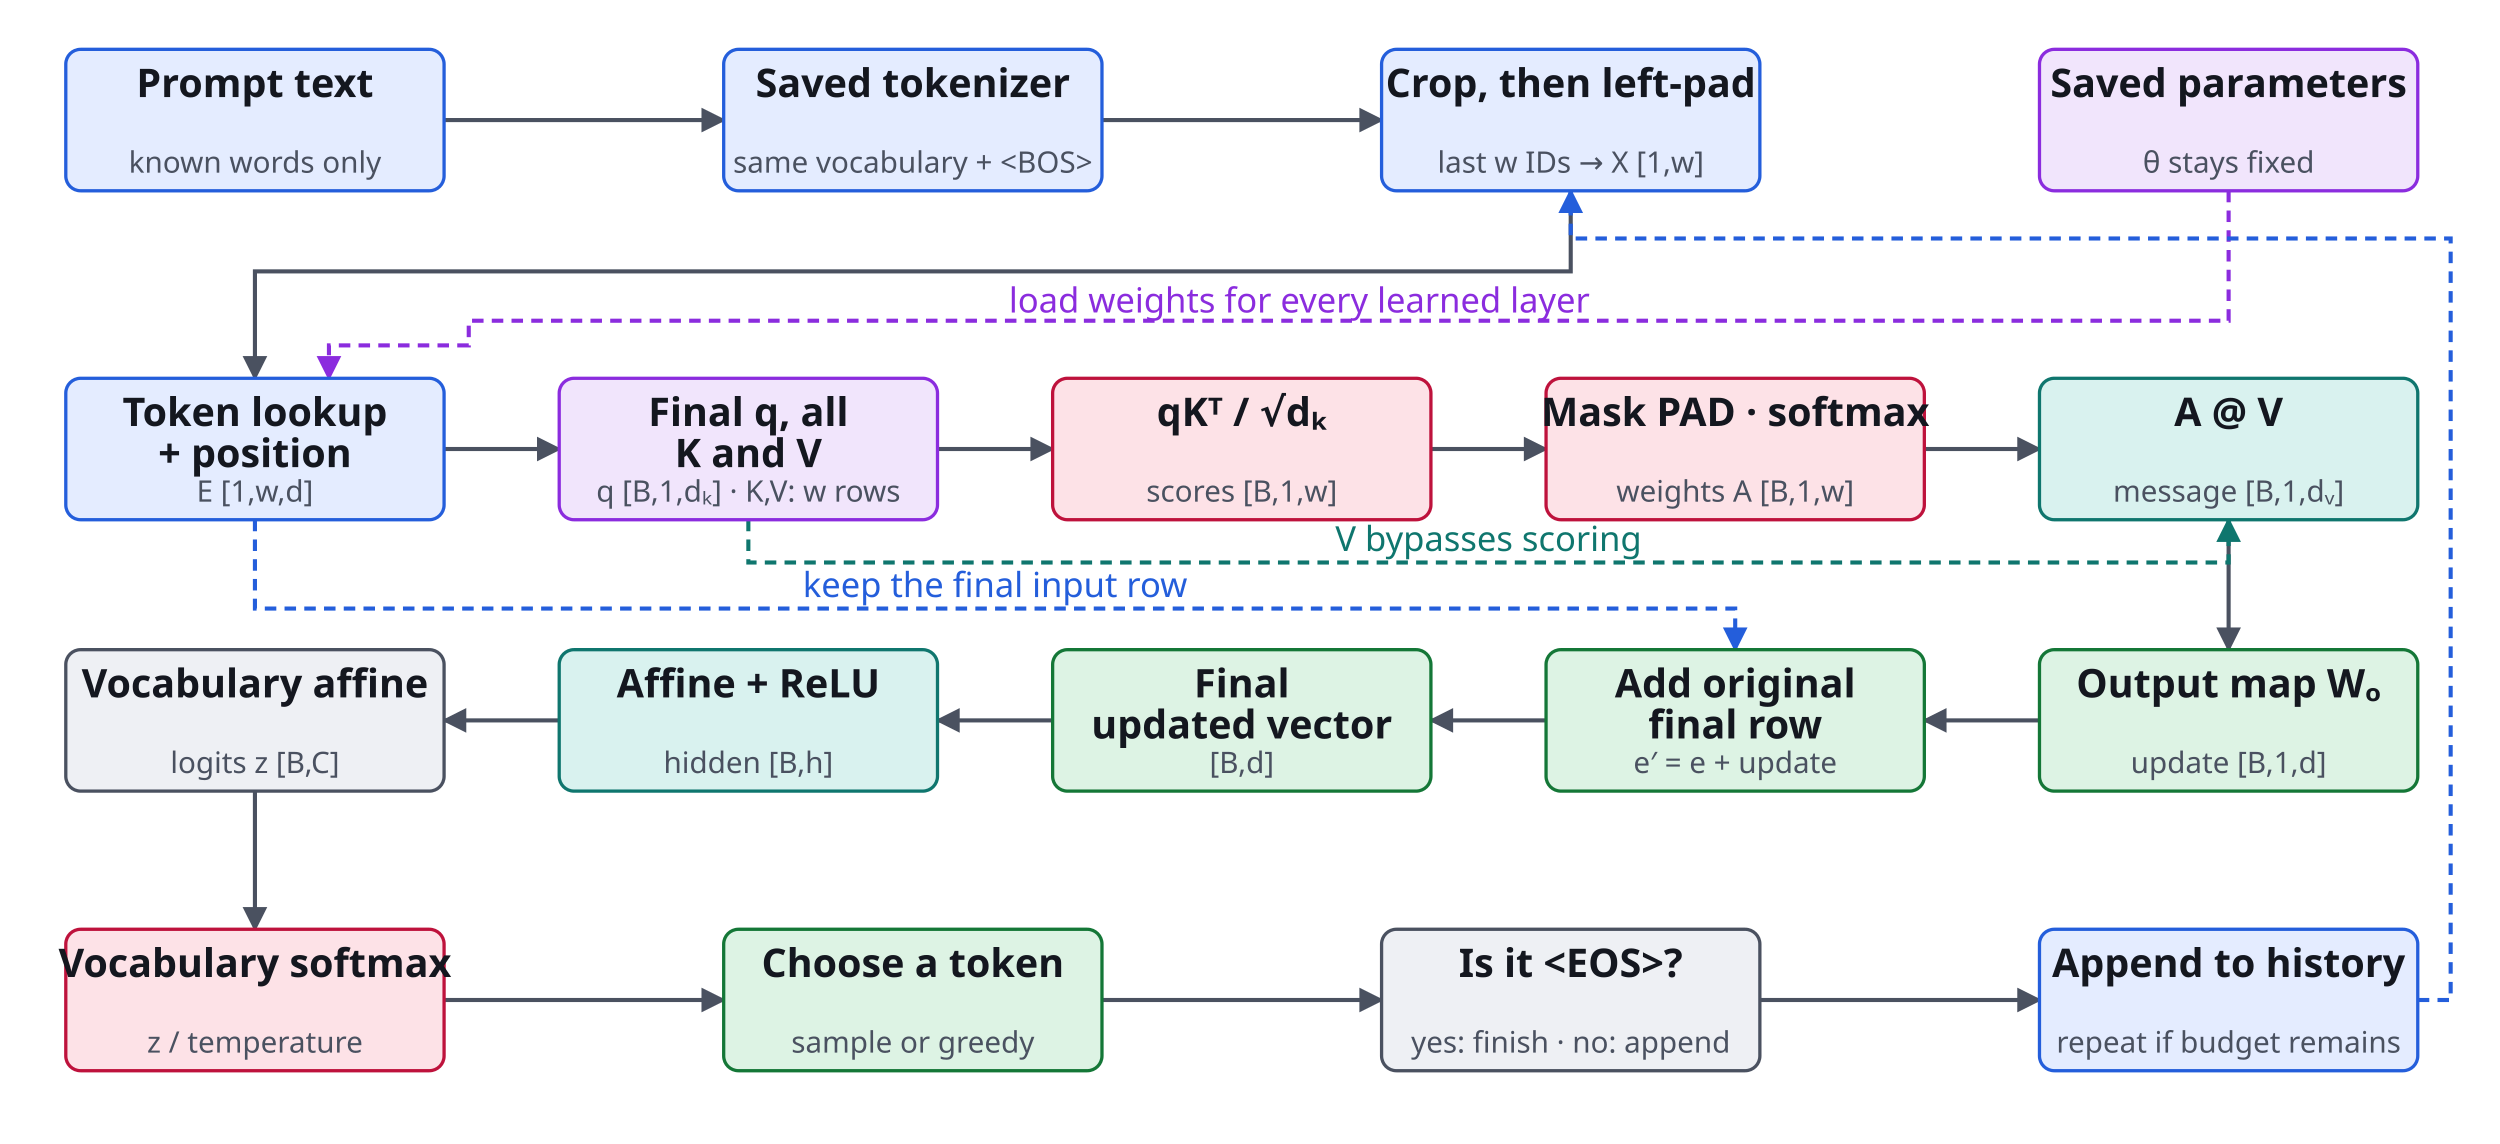
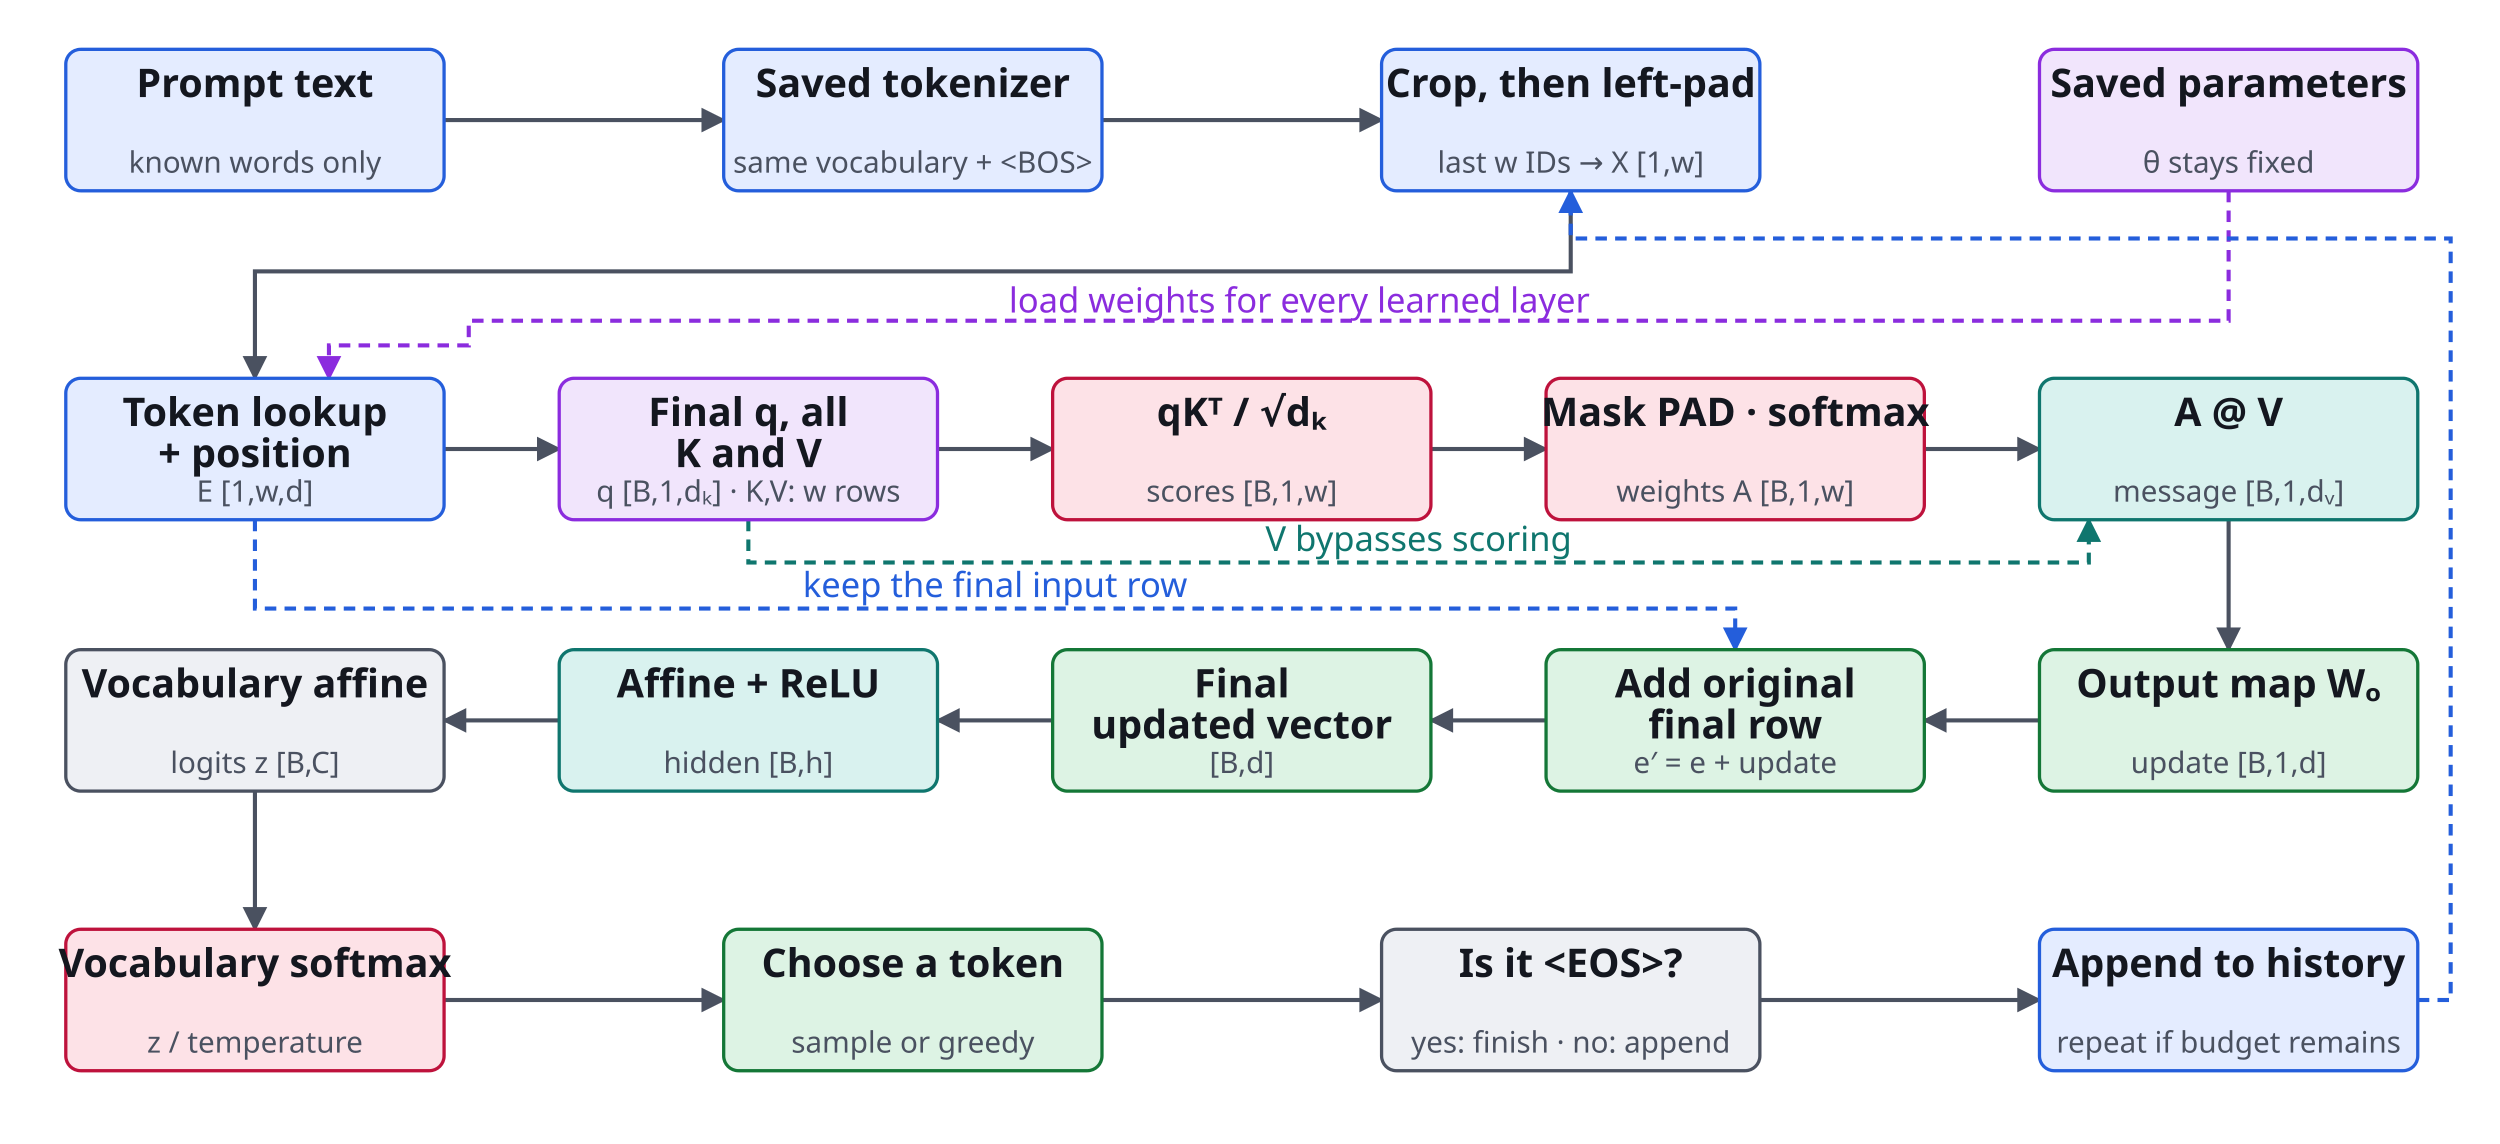
- <svg xmlns="http://www.w3.org/2000/svg" viewBox="0 0 1520 695" role="img" aria-label="attention inference pipeline" style="font-family:Avenir Next,Segoe UI,sans-serif;background:#F7F8FA">
+ <svg xmlns="http://www.w3.org/2000/svg" viewBox="0 0 1520 695" role="img" aria-label="attention inference pipeline" data-focus="" style="font-family:Avenir Next,Segoe UI,sans-serif;background:#F7F8FA">
  <defs>
-     <marker id="arrow" viewBox="0 0 10 10" refX="9" refY="5" markerWidth="6" markerHeight="6" orient="auto-start-reverse">
-       <path d="M0 0 L10 5 L0 10z" fill="context-stroke" />
+     <marker id="pipeline-attention-inference-all-data-arrow" viewBox="0 0 10 10" refX="9" refY="5" markerWidth="6" markerHeight="6" orient="auto-start-reverse">
+       <path d="M0 0 L10 5 L0 10z" fill="#245EDB" />
+     </marker>
+     <marker id="pipeline-attention-inference-all-q-arrow" viewBox="0 0 10 10" refX="9" refY="5" markerWidth="6" markerHeight="6" orient="auto-start-reverse">
+       <path d="M0 0 L10 5 L0 10z" fill="#8B2CDE" />
+     </marker>
+     <marker id="pipeline-attention-inference-all-a-arrow" viewBox="0 0 10 10" refX="9" refY="5" markerWidth="6" markerHeight="6" orient="auto-start-reverse">
+       <path d="M0 0 L10 5 L0 10z" fill="#BE123C" />
+     </marker>
+     <marker id="pipeline-attention-inference-all-v-arrow" viewBox="0 0 10 10" refX="9" refY="5" markerWidth="6" markerHeight="6" orient="auto-start-reverse">
+       <path d="M0 0 L10 5 L0 10z" fill="#0F766E" />
+     </marker>
+     <marker id="pipeline-attention-inference-all-update-arrow" viewBox="0 0 10 10" refX="9" refY="5" markerWidth="6" markerHeight="6" orient="auto-start-reverse">
+       <path d="M0 0 L10 5 L0 10z" fill="#147737" />
+     </marker>
+     <marker id="pipeline-attention-inference-all-neutral-arrow" viewBox="0 0 10 10" refX="9" refY="5" markerWidth="6" markerHeight="6" orient="auto-start-reverse">
+       <path d="M0 0 L10 5 L0 10z" fill="#4A5160" />
    </marker>
  </defs>
  <g opacity="1" data-edge="prompt:tokenize">
-     <path d="M270 73 L440 73" fill="none" stroke="#4A5160" stroke-width="2.5" marker-end="url(#arrow)" />
+     <path d="M270 73 L440 73" fill="none" stroke="#4A5160" stroke-width="2.5" marker-end="url(#pipeline-attention-inference-all-neutral-arrow)" />
  </g>
  <g opacity="1" data-edge="tokenize:windows">
-     <path d="M670 73 L840 73" fill="none" stroke="#4A5160" stroke-width="2.5" marker-end="url(#arrow)" />
+     <path d="M670 73 L840 73" fill="none" stroke="#4A5160" stroke-width="2.5" marker-end="url(#pipeline-attention-inference-all-neutral-arrow)" />
  </g>
  <g opacity="1" data-edge="windows:embedding">
-     <path d="M955 116 L955 165 L155 165 L155 230" fill="none" stroke="#4A5160" stroke-width="2.5" marker-end="url(#arrow)" />
+     <path d="M955 116 L955 165 L155 165 L155 230" fill="none" stroke="#4A5160" stroke-width="2.5" marker-end="url(#pipeline-attention-inference-all-neutral-arrow)" />
  </g>
  <g opacity="1" data-edge="checkpoint:embedding">
-     <path d="M1355 116 L1355 195 L285 195 L285 210 L200 210 L200 230" fill="none" stroke="#8B2CDE" stroke-width="2.5" marker-end="url(#arrow)" stroke-dasharray="7 5" />
+     <path d="M1355 116 L1355 195 L285 195 L285 210 L200 210 L200 230" fill="none" stroke="#8B2CDE" stroke-width="2.5" marker-end="url(#pipeline-attention-inference-all-q-arrow)" stroke-dasharray="7 5" />
    <text x="790" y="190" text-anchor="middle" font-size="21" fill="#8B2CDE">load weights for every learned layer</text>
  </g>
  <g opacity="1" data-edge="embedding:qkv">
-     <path d="M270 273 L340 273" fill="none" stroke="#4A5160" stroke-width="2.5" marker-end="url(#arrow)" />
+     <path d="M270 273 L340 273" fill="none" stroke="#4A5160" stroke-width="2.5" marker-end="url(#pipeline-attention-inference-all-neutral-arrow)" />
  </g>
  <g opacity="1" data-edge="qkv:scores">
-     <path d="M570 273 L640 273" fill="none" stroke="#4A5160" stroke-width="2.5" marker-end="url(#arrow)" />
+     <path d="M570 273 L640 273" fill="none" stroke="#4A5160" stroke-width="2.5" marker-end="url(#pipeline-attention-inference-all-neutral-arrow)" />
  </g>
  <g opacity="1" data-edge="scores:weights">
-     <path d="M870 273 L940 273" fill="none" stroke="#4A5160" stroke-width="2.5" marker-end="url(#arrow)" />
+     <path d="M870 273 L940 273" fill="none" stroke="#4A5160" stroke-width="2.5" marker-end="url(#pipeline-attention-inference-all-neutral-arrow)" />
  </g>
  <g opacity="1" data-edge="weights:message">
-     <path d="M1170 273 L1240 273" fill="none" stroke="#4A5160" stroke-width="2.5" marker-end="url(#arrow)" />
+     <path d="M1170 273 L1240 273" fill="none" stroke="#4A5160" stroke-width="2.5" marker-end="url(#pipeline-attention-inference-all-neutral-arrow)" />
  </g>
  <g opacity="1" data-edge="message:projection">
-     <path d="M1355 316 L1355 395" fill="none" stroke="#4A5160" stroke-width="2.5" marker-end="url(#arrow)" />
+     <path d="M1355 316 L1355 395" fill="none" stroke="#4A5160" stroke-width="2.5" marker-end="url(#pipeline-attention-inference-all-neutral-arrow)" />
  </g>
  <g opacity="1" data-edge="projection:residual">
-     <path d="M1240 438 L1170 438" fill="none" stroke="#4A5160" stroke-width="2.5" marker-end="url(#arrow)" />
+     <path d="M1240 438 L1170 438" fill="none" stroke="#4A5160" stroke-width="2.5" marker-end="url(#pipeline-attention-inference-all-neutral-arrow)" />
  </g>
  <g opacity="1" data-edge="residual:readout">
-     <path d="M940 438 L870 438" fill="none" stroke="#4A5160" stroke-width="2.5" marker-end="url(#arrow)" />
+     <path d="M940 438 L870 438" fill="none" stroke="#4A5160" stroke-width="2.5" marker-end="url(#pipeline-attention-inference-all-neutral-arrow)" />
  </g>
  <g opacity="1" data-edge="readout:hidden">
-     <path d="M640 438 L570 438" fill="none" stroke="#4A5160" stroke-width="2.5" marker-end="url(#arrow)" />
+     <path d="M640 438 L570 438" fill="none" stroke="#4A5160" stroke-width="2.5" marker-end="url(#pipeline-attention-inference-all-neutral-arrow)" />
  </g>
  <g opacity="1" data-edge="hidden:logits">
-     <path d="M340 438 L270 438" fill="none" stroke="#4A5160" stroke-width="2.5" marker-end="url(#arrow)" />
+     <path d="M340 438 L270 438" fill="none" stroke="#4A5160" stroke-width="2.5" marker-end="url(#pipeline-attention-inference-all-neutral-arrow)" />
  </g>
  <g opacity="1" data-edge="qkv:message">
-     <path d="M455 316 L455 342 L1355 342 L1355 316" fill="none" stroke="#0F766E" stroke-width="2.5" marker-end="url(#arrow)" stroke-dasharray="7 5" />
-     <text x="905.0" y="335" text-anchor="middle" font-size="21" fill="#0F766E">V bypasses scoring</text>
+     <path d="M455 316 L455 342 L1270 342 L1270 316" fill="none" stroke="#0F766E" stroke-width="2.5" marker-end="url(#pipeline-attention-inference-all-v-arrow)" stroke-dasharray="7 5" />
+     <text x="862.5" y="335" text-anchor="middle" font-size="21" fill="#0F766E">V bypasses scoring</text>
  </g>
  <g opacity="1" data-edge="embedding:residual">
-     <path d="M155 316 L155 370 L1055 370 L1055 395" fill="none" stroke="#245EDB" stroke-width="2.5" marker-end="url(#arrow)" stroke-dasharray="7 5" />
+     <path d="M155 316 L155 370 L1055 370 L1055 395" fill="none" stroke="#245EDB" stroke-width="2.5" marker-end="url(#pipeline-attention-inference-all-data-arrow)" stroke-dasharray="7 5" />
    <text x="605.0" y="363" text-anchor="middle" font-size="21" fill="#245EDB">keep the final input row</text>
  </g>
  <g opacity="1" data-edge="logits:probabilities">
-     <path d="M155 481 L155 565" fill="none" stroke="#4A5160" stroke-width="2.5" marker-end="url(#arrow)" />
+     <path d="M155 481 L155 565" fill="none" stroke="#4A5160" stroke-width="2.5" marker-end="url(#pipeline-attention-inference-all-neutral-arrow)" />
  </g>
  <g opacity="1" data-edge="probabilities:choose">
-     <path d="M270 608 L440 608" fill="none" stroke="#4A5160" stroke-width="2.5" marker-end="url(#arrow)" />
+     <path d="M270 608 L440 608" fill="none" stroke="#4A5160" stroke-width="2.5" marker-end="url(#pipeline-attention-inference-all-neutral-arrow)" />
  </g>
  <g opacity="1" data-edge="choose:stop">
-     <path d="M670 608 L840 608" fill="none" stroke="#4A5160" stroke-width="2.5" marker-end="url(#arrow)" />
+     <path d="M670 608 L840 608" fill="none" stroke="#4A5160" stroke-width="2.5" marker-end="url(#pipeline-attention-inference-all-neutral-arrow)" />
  </g>
  <g opacity="1" data-edge="stop:append">
-     <path d="M1070 608 L1240 608" fill="none" stroke="#4A5160" stroke-width="2.5" marker-end="url(#arrow)" />
+     <path d="M1070 608 L1240 608" fill="none" stroke="#4A5160" stroke-width="2.5" marker-end="url(#pipeline-attention-inference-all-neutral-arrow)" />
  </g>
  <g opacity="1" data-edge="append:windows">
-     <path d="M1470 608 L1490 608 L1490 145 L955 145 L955 116" fill="none" stroke="#245EDB" stroke-width="2.5" marker-end="url(#arrow)" stroke-dasharray="7 5" />
+     <path d="M1470 608 L1490 608 L1490 145 L955 145 L955 116" fill="none" stroke="#245EDB" stroke-width="2.5" marker-end="url(#pipeline-attention-inference-all-data-arrow)" stroke-dasharray="7 5" />
  </g>
-   <g data-stage="prompt" opacity="1">
+   <g data-stage="prompt" data-active="true" opacity="1">
    <rect x="40" y="30" width="230" height="86" rx="9" fill="#E4ECFF" stroke="#245EDB" stroke-width="2" />
    <text x="155" y="59" text-anchor="middle" font-size="24" font-weight="600" fill="#14171F">Prompt text</text>
    <text x="155" y="105" text-anchor="middle" font-size="18" fill="#4A5160">known words only</text>
  </g>
-   <g data-stage="tokenize" opacity="1">
+   <g data-stage="tokenize" data-active="true" opacity="1">
    <rect x="440" y="30" width="230" height="86" rx="9" fill="#E4ECFF" stroke="#245EDB" stroke-width="2" />
    <text x="555" y="59" text-anchor="middle" font-size="24" font-weight="600" fill="#14171F">Saved tokenizer</text>
    <text x="555" y="105" text-anchor="middle" font-size="18" fill="#4A5160">same vocabulary + &lt;BOS&gt;</text>
  </g>
-   <g data-stage="windows" opacity="1">
+   <g data-stage="windows" data-active="true" opacity="1">
    <rect x="840" y="30" width="230" height="86" rx="9" fill="#E4ECFF" stroke="#245EDB" stroke-width="2" />
    <text x="955" y="59" text-anchor="middle" font-size="24" font-weight="600" fill="#14171F">Crop, then left-pad</text>
    <text x="955" y="105" text-anchor="middle" font-size="18" fill="#4A5160">last w IDs → X [1,w]</text>
  </g>
-   <g data-stage="checkpoint" opacity="1">
+   <g data-stage="checkpoint" data-active="true" opacity="1">
    <rect x="1240" y="30" width="230" height="86" rx="9" fill="#F1E5FC" stroke="#8B2CDE" stroke-width="2" />
    <text x="1355" y="59" text-anchor="middle" font-size="24" font-weight="600" fill="#14171F">Saved parameters</text>
    <text x="1355" y="105" text-anchor="middle" font-size="18" fill="#4A5160">θ stays fixed</text>
  </g>
-   <g data-stage="embedding" opacity="1">
+   <g data-stage="embedding" data-active="true" opacity="1">
    <rect x="40" y="230" width="230" height="86" rx="9" fill="#E4ECFF" stroke="#245EDB" stroke-width="2" />
    <text x="155" y="259" text-anchor="middle" font-size="24" font-weight="600" fill="#14171F">Token lookup</text>
    <text x="155" y="284" text-anchor="middle" font-size="24" font-weight="600" fill="#14171F">+ position</text>
    <text x="155" y="305" text-anchor="middle" font-size="18" fill="#4A5160">E [1,w,d]</text>
  </g>
-   <g data-stage="qkv" opacity="1">
+   <g data-stage="qkv" data-active="true" opacity="1">
    <rect x="340" y="230" width="230" height="86" rx="9" fill="#F1E5FC" stroke="#8B2CDE" stroke-width="2" />
    <text x="455" y="259" text-anchor="middle" font-size="24" font-weight="600" fill="#14171F">Final q, all</text>
    <text x="455" y="284" text-anchor="middle" font-size="24" font-weight="600" fill="#14171F">K and V</text>
    <text x="455" y="305" text-anchor="middle" font-size="18" fill="#4A5160">q [B,1,dₖ] · K,V: w rows</text>
  </g>
-   <g data-stage="scores" opacity="1">
+   <g data-stage="scores" data-active="true" opacity="1">
    <rect x="640" y="230" width="230" height="86" rx="9" fill="#FDE2E7" stroke="#BE123C" stroke-width="2" />
    <text x="755" y="259" text-anchor="middle" font-size="24" font-weight="600" fill="#14171F">qKᵀ / √dₖ</text>
    <text x="755" y="305" text-anchor="middle" font-size="18" fill="#4A5160">scores [B,1,w]</text>
  </g>
-   <g data-stage="weights" opacity="1">
+   <g data-stage="weights" data-active="true" opacity="1">
    <rect x="940" y="230" width="230" height="86" rx="9" fill="#FDE2E7" stroke="#BE123C" stroke-width="2" />
    <text x="1055" y="259" text-anchor="middle" font-size="24" font-weight="600" fill="#14171F">Mask PAD · softmax</text>
    <text x="1055" y="305" text-anchor="middle" font-size="18" fill="#4A5160">weights A [B,1,w]</text>
  </g>
-   <g data-stage="message" opacity="1">
+   <g data-stage="message" data-active="true" opacity="1">
    <rect x="1240" y="230" width="230" height="86" rx="9" fill="#D9F2EF" stroke="#0F766E" stroke-width="2" />
    <text x="1355" y="259" text-anchor="middle" font-size="24" font-weight="600" fill="#14171F">A @ V</text>
    <text x="1355" y="305" text-anchor="middle" font-size="18" fill="#4A5160">message [B,1,dᵥ]</text>
  </g>
-   <g data-stage="projection" opacity="1">
+   <g data-stage="projection" data-active="true" opacity="1">
    <rect x="1240" y="395" width="230" height="86" rx="9" fill="#DDF3E4" stroke="#147737" stroke-width="2" />
    <text x="1355" y="424" text-anchor="middle" font-size="24" font-weight="600" fill="#14171F">Output map Wₒ</text>
    <text x="1355" y="470" text-anchor="middle" font-size="18" fill="#4A5160">update [B,1,d]</text>
  </g>
-   <g data-stage="residual" opacity="1">
+   <g data-stage="residual" data-active="true" opacity="1">
    <rect x="940" y="395" width="230" height="86" rx="9" fill="#DDF3E4" stroke="#147737" stroke-width="2" />
    <text x="1055" y="424" text-anchor="middle" font-size="24" font-weight="600" fill="#14171F">Add original</text>
    <text x="1055" y="449" text-anchor="middle" font-size="24" font-weight="600" fill="#14171F">final row</text>
    <text x="1055" y="470" text-anchor="middle" font-size="18" fill="#4A5160">e′ = e + update</text>
  </g>
-   <g data-stage="readout" opacity="1">
+   <g data-stage="readout" data-active="true" opacity="1">
    <rect x="640" y="395" width="230" height="86" rx="9" fill="#DDF3E4" stroke="#147737" stroke-width="2" />
    <text x="755" y="424" text-anchor="middle" font-size="24" font-weight="600" fill="#14171F">Final</text>
    <text x="755" y="449" text-anchor="middle" font-size="24" font-weight="600" fill="#14171F">updated vector</text>
    <text x="755" y="470" text-anchor="middle" font-size="18" fill="#4A5160">[B,d]</text>
  </g>
-   <g data-stage="hidden" opacity="1">
+   <g data-stage="hidden" data-active="true" opacity="1">
    <rect x="340" y="395" width="230" height="86" rx="9" fill="#D9F2EF" stroke="#0F766E" stroke-width="2" />
    <text x="455" y="424" text-anchor="middle" font-size="24" font-weight="600" fill="#14171F">Affine + ReLU</text>
    <text x="455" y="470" text-anchor="middle" font-size="18" fill="#4A5160">hidden [B,h]</text>
  </g>
-   <g data-stage="logits" opacity="1">
+   <g data-stage="logits" data-active="true" opacity="1">
    <rect x="40" y="395" width="230" height="86" rx="9" fill="#EEF0F4" stroke="#4A5160" stroke-width="2" />
    <text x="155" y="424" text-anchor="middle" font-size="24" font-weight="600" fill="#14171F">Vocabulary affine</text>
    <text x="155" y="470" text-anchor="middle" font-size="18" fill="#4A5160">logits z [B,C]</text>
  </g>
-   <g data-stage="probabilities" opacity="1">
+   <g data-stage="probabilities" data-active="true" opacity="1">
    <rect x="40" y="565" width="230" height="86" rx="9" fill="#FDE2E7" stroke="#BE123C" stroke-width="2" />
    <text x="155" y="594" text-anchor="middle" font-size="24" font-weight="600" fill="#14171F">Vocabulary softmax</text>
    <text x="155" y="640" text-anchor="middle" font-size="18" fill="#4A5160">z / temperature</text>
  </g>
-   <g data-stage="choose" opacity="1">
+   <g data-stage="choose" data-active="true" opacity="1">
    <rect x="440" y="565" width="230" height="86" rx="9" fill="#DDF3E4" stroke="#147737" stroke-width="2" />
    <text x="555" y="594" text-anchor="middle" font-size="24" font-weight="600" fill="#14171F">Choose a token</text>
    <text x="555" y="640" text-anchor="middle" font-size="18" fill="#4A5160">sample or greedy</text>
  </g>
-   <g data-stage="stop" opacity="1">
+   <g data-stage="stop" data-active="true" opacity="1">
    <rect x="840" y="565" width="230" height="86" rx="9" fill="#EEF0F4" stroke="#4A5160" stroke-width="2" />
    <text x="955" y="594" text-anchor="middle" font-size="24" font-weight="600" fill="#14171F">Is it &lt;EOS&gt;?</text>
    <text x="955" y="640" text-anchor="middle" font-size="18" fill="#4A5160">yes: finish · no: append</text>
  </g>
-   <g data-stage="append" opacity="1">
+   <g data-stage="append" data-active="true" opacity="1">
    <rect x="1240" y="565" width="230" height="86" rx="9" fill="#E4ECFF" stroke="#245EDB" stroke-width="2" />
    <text x="1355" y="594" text-anchor="middle" font-size="24" font-weight="600" fill="#14171F">Append to history</text>
    <text x="1355" y="640" text-anchor="middle" font-size="18" fill="#4A5160">repeat if budget remains</text>
  </g>
</svg>
